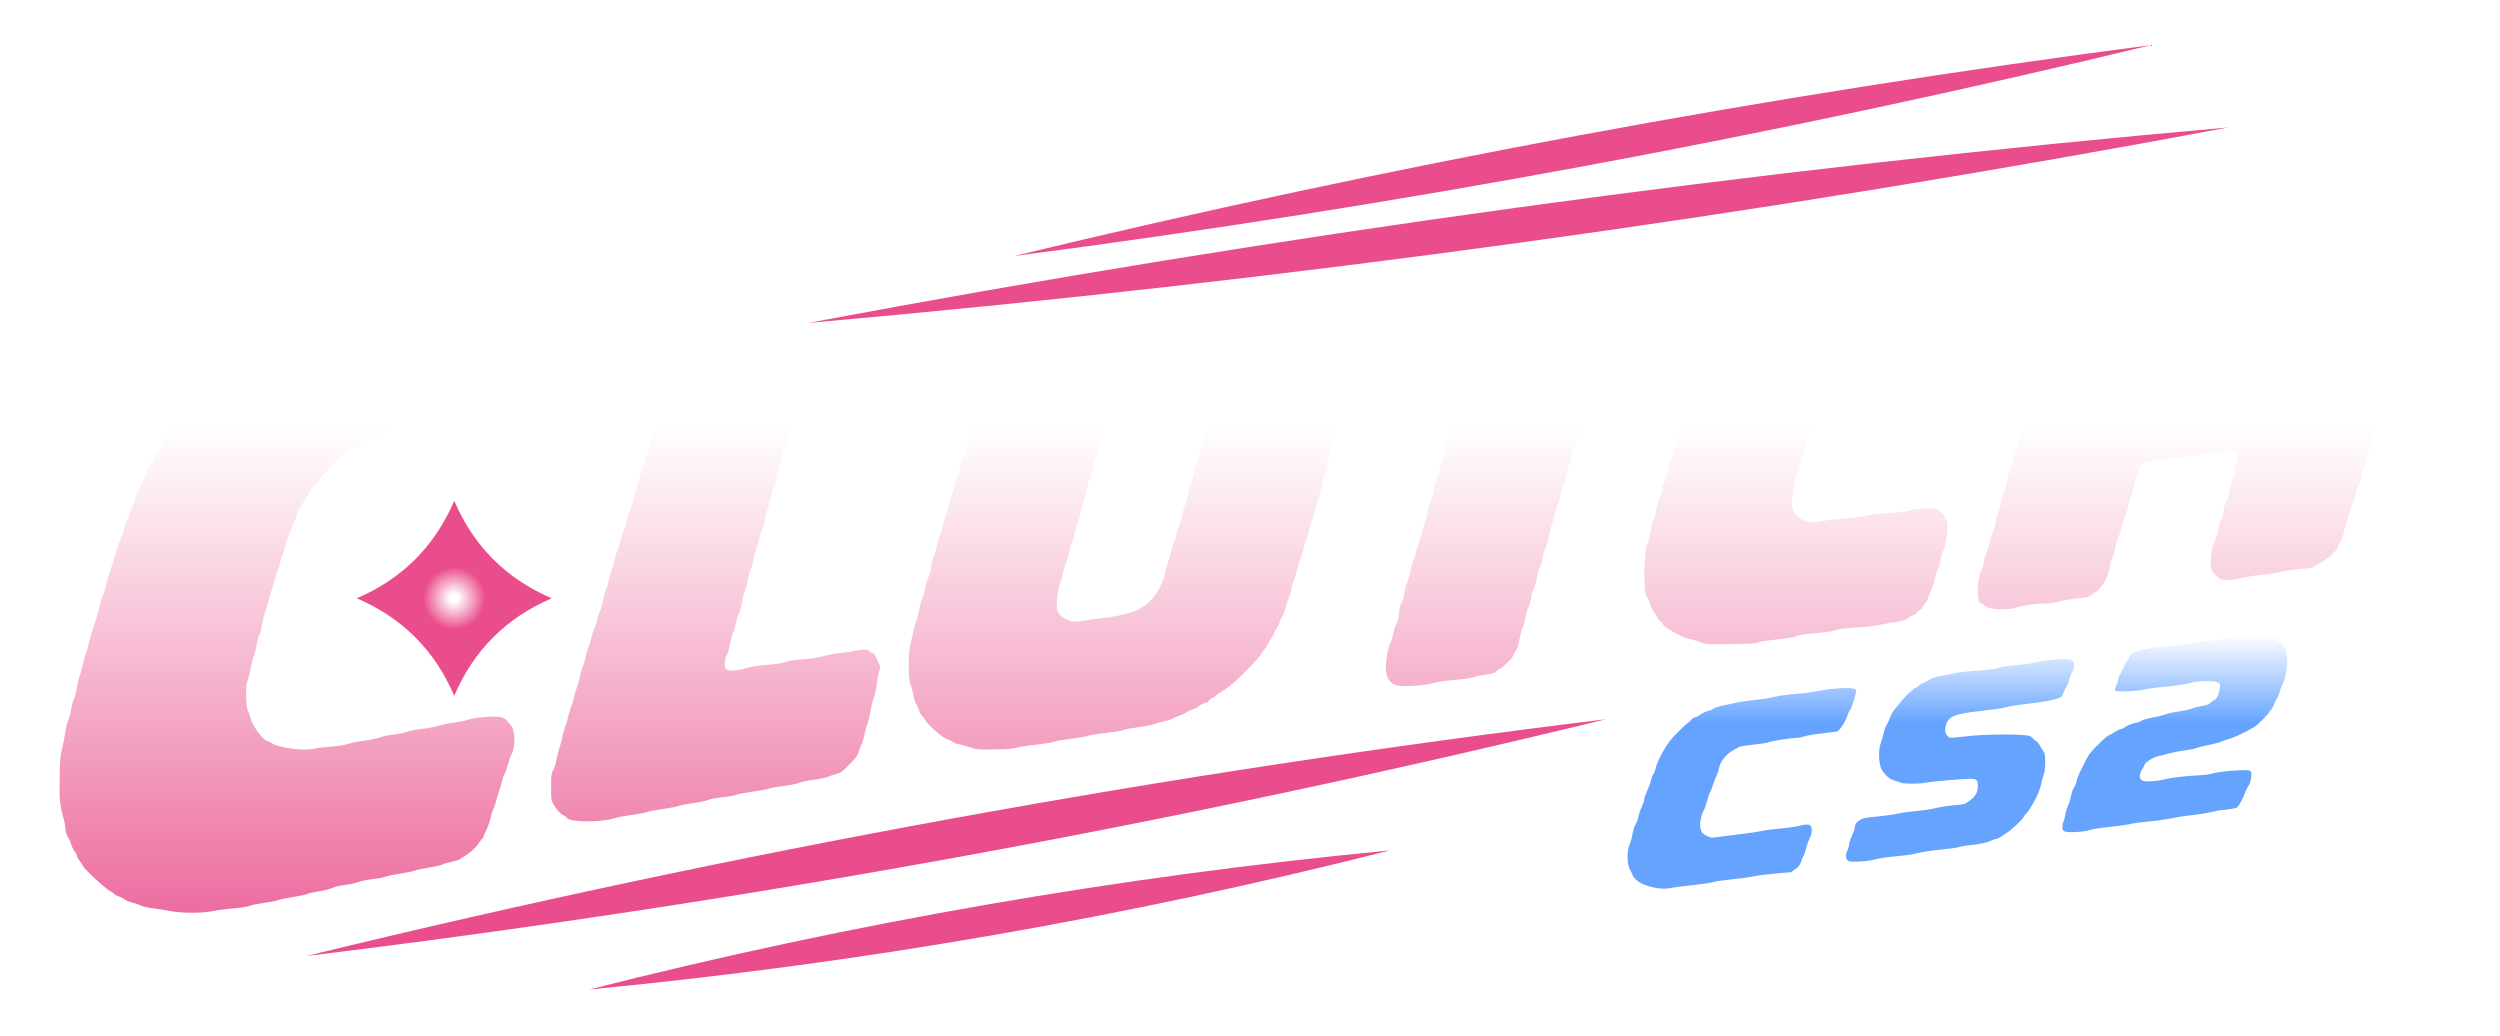
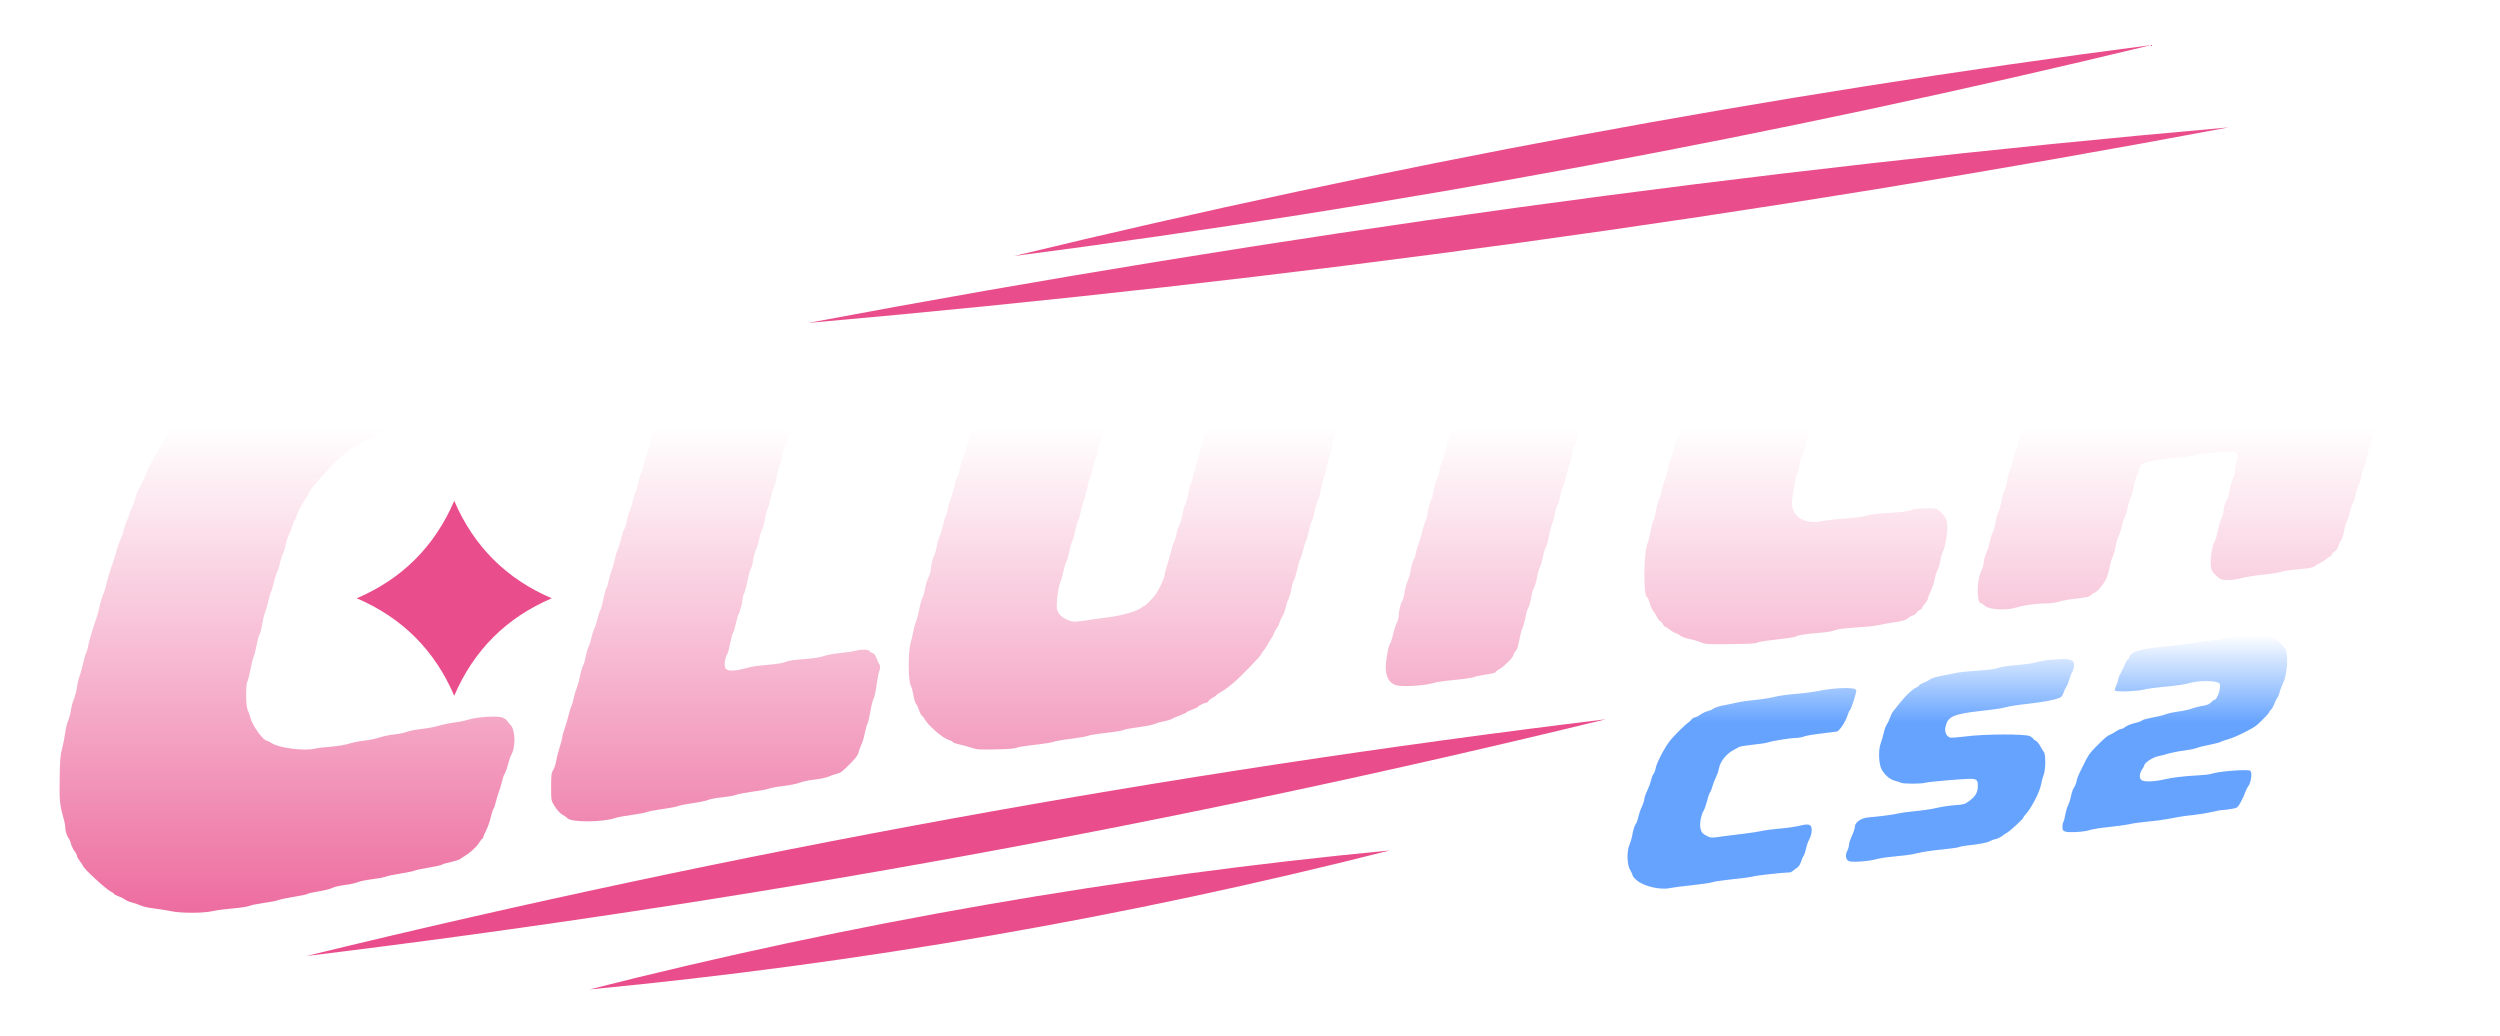
<svg xmlns="http://www.w3.org/2000/svg" viewBox="133 93 2563 1062" width="640" height="265" role="img" aria-labelledby="title">
  <defs>
    <linearGradient id="wm" gradientUnits="userSpaceOnUse" x1="0" y1="11090" x2="0" y2="2430">
      <stop offset="0.3" stop-color="#FFFFFF" />
      <stop offset="1" stop-color="#E94D8B" />
    </linearGradient>
    <linearGradient id="cs" gradientUnits="userSpaceOnUse" x1="0" y1="6360" x2="0" y2="3760">
      <stop offset="0" stop-color="#FFFFFF" />
      <stop offset="0.35" stop-color="#65A3FF" />
    </linearGradient>
-     <radialGradient id="sk">
-       <stop offset="0.04" stop-color="#FFFFFF" />
-       <stop offset="0.32" stop-color="#E94D8B" />
-     </radialGradient>
  </defs>
  <g>
    <path id="streaks" fill="#E94D8B" d="M1172.4 355.7Q1761.7 278.9 2339.3 139.2Q1750.0 216.0 1172.4 355.7ZM961.2 424.3Q1694.8 359.7 2418.5 223.7Q1684.9 288.3 961.2 424.3ZM446.4 1073.8Q1120.2 991.7 1779.6 830.9Q1105.8 913.0 446.4 1073.8ZM736.8 1108.1Q1152.8 1068.3 1557.9 965.5Q1141.9 1005.3 736.8 1108.1Z" />
  </g>
  <g>
    <g transform="translate(0,1380) scale(0.1,-0.1)">
      <path fill="url(#wm)" d="M25956 11079 c-54 -4 -120 -15 -145 -24 -25 -9 -122 -23 -216 -31 -109 -10 -178 -20 -192 -29 -12 -8 -43 -19 -70 -25 -26 -6 -68 -24 -92 -41 -24 -16 -48 -29 -53 -29 -8 0 -50 -42 -120 -119 -14 -16 -32 -47 -38 -68 -7 -21 -19 -45 -26 -53 -7 -9 -21 -58 -30 -110 -8 -52 -22 -102 -29 -110 -15 -18 -35 -84 -35 -120 0 -14 -9 -43 -21 -64 -11 -22 -27 -71 -35 -110 -9 -39 -22 -81 -29 -93 -8 -12 -22 -61 -30 -109 -8 -48 -22 -95 -31 -105 -9 -10 -22 -57 -30 -110 -7 -51 -20 -99 -29 -109 -8 -9 -22 -52 -30 -96 -11 -57 -23 -87 -42 -109 -58 -65 -59 -65 -152 -65 -97 0 -186 -13 -245 -36 -23 -9 -100 -19 -182 -24 -136 -9 -268 -25 -285 -36 -4 -2 -28 -8 -54 -13 -55 -10 -95 13 -95 56 0 34 28 141 44 167 7 11 19 55 26 96 7 41 19 88 28 105 8 16 23 71 33 122 10 50 24 102 32 115 8 13 20 55 27 93 7 39 20 88 30 110 10 22 25 78 34 124 8 46 20 87 26 91 7 4 18 45 26 91 8 46 21 93 28 104 21 32 27 78 13 101 -6 12 -22 40 -34 62 -13 22 -31 43 -42 47 -10 3 -29 14 -41 25 -30 26 -165 29 -212 4 -22 -11 -89 -21 -216 -31 -114 -8 -195 -19 -212 -28 -15 -8 -65 -17 -111 -20 -111 -8 -209 -25 -209 -36 0 -6 -19 -18 -42 -29 -48 -21 -126 -90 -154 -135 -10 -16 -26 -36 -35 -42 -10 -7 -22 -36 -29 -65 -6 -29 -17 -59 -24 -68 -8 -8 -21 -49 -30 -90 -10 -41 -23 -85 -31 -96 -8 -12 -21 -61 -29 -109 -9 -48 -22 -95 -30 -104 -17 -19 -36 -85 -36 -126 0 -16 -7 -41 -15 -55 -28 -50 -37 -76 -47 -143 -5 -37 -18 -82 -28 -100 -10 -18 -23 -57 -29 -88 -5 -31 -19 -74 -30 -95 -11 -21 -24 -72 -30 -112 -6 -40 -18 -83 -26 -95 -7 -12 -21 -60 -30 -107 -10 -47 -24 -92 -32 -101 -8 -10 -21 -55 -29 -100 -7 -46 -22 -100 -33 -119 -10 -19 -24 -66 -29 -103 -6 -38 -20 -88 -32 -112 -11 -23 -25 -68 -30 -100 -5 -32 -18 -76 -29 -99 -11 -22 -25 -69 -31 -104 -6 -35 -20 -80 -30 -100 -10 -20 -23 -70 -29 -110 -6 -40 -18 -84 -26 -96 -9 -13 -23 -63 -31 -112 -9 -49 -22 -96 -29 -104 -8 -9 -21 -55 -29 -103 -9 -48 -23 -98 -31 -111 -9 -13 -22 -57 -31 -97 -8 -41 -21 -83 -28 -94 -14 -23 -36 -103 -36 -135 0 -12 -12 -47 -27 -78 -44 -93 -43 -322 2 -322 7 0 25 -12 41 -27 41 -39 231 -47 328 -14 64 22 208 41 312 41 33 0 90 9 125 19 35 11 117 25 181 31 101 11 121 16 143 36 14 13 30 24 35 24 19 0 84 76 113 130 15 30 35 91 43 135 8 44 22 90 30 102 8 13 21 59 29 104 7 44 21 92 31 106 9 14 23 58 31 97 8 39 23 85 33 101 9 17 23 62 30 100 7 39 20 84 30 100 10 17 23 64 30 105 7 41 21 91 31 110 10 19 21 51 24 71 3 20 13 43 23 51 30 26 182 57 337 69 83 6 179 20 215 30 40 11 130 23 234 29 162 11 170 10 189 -8 18 -19 19 -22 3 -84 -9 -35 -16 -80 -16 -99 0 -19 -9 -52 -20 -74 -11 -22 -27 -77 -35 -124 -8 -46 -21 -91 -28 -100 -15 -17 -37 -96 -37 -133 0 -13 -9 -41 -21 -62 -11 -21 -26 -73 -34 -115 -7 -43 -23 -95 -34 -117 -35 -68 -52 -229 -31 -291 6 -16 31 -46 55 -66 42 -35 47 -37 118 -37 45 0 98 8 138 20 35 11 132 26 214 34 83 8 166 21 185 29 19 8 100 20 180 27 109 9 150 17 165 30 11 9 38 25 60 35 22 10 51 29 64 41 13 13 29 24 35 24 6 0 16 10 21 23 6 12 19 26 31 31 11 5 26 27 33 50 7 23 20 50 30 61 10 11 23 54 30 95 6 41 19 86 28 100 9 13 22 53 30 89 7 35 22 78 32 95 10 17 24 60 31 96 6 36 20 79 29 95 10 17 23 61 30 100 7 38 20 83 30 100 10 16 24 64 30 105 7 40 20 88 30 105 10 16 23 62 30 100 7 39 19 80 27 92 8 13 22 58 30 100 9 43 24 92 33 108 10 17 23 62 30 100 7 39 19 80 26 92 8 12 23 62 34 112 11 49 26 100 34 113 8 13 20 57 27 98 6 41 19 86 27 99 8 13 23 63 33 111 10 48 25 98 33 111 8 13 20 58 26 99 7 41 19 86 28 99 8 13 23 64 33 113 10 49 24 96 31 104 6 8 18 49 26 91 8 43 22 92 32 108 10 17 23 66 30 110 7 44 20 91 29 105 8 13 22 62 29 108 7 46 21 98 30 115 9 18 22 68 30 112 8 44 20 93 28 109 17 33 20 76 6 76 -5 0 -13 10 -16 23 -17 57 -34 81 -85 119 -75 58 -111 63 -304 47z M21800 10531 c-25 -4 -55 -13 -68 -19 -12 -7 -89 -17 -170 -22 -199 -13 -260 -20 -305 -36 -21 -7 -111 -18 -200 -24 -172 -11 -254 -21 -300 -39 -16 -6 -92 -16 -170 -21 -168 -12 -207 -17 -267 -35 -25 -8 -88 -19 -140 -25 -108 -12 -129 -17 -150 -36 -8 -7 -47 -20 -87 -29 -39 -9 -77 -23 -84 -31 -6 -8 -28 -17 -48 -20 -20 -3 -52 -14 -71 -24 -19 -11 -46 -24 -60 -31 -57 -26 -87 -42 -131 -67 -90 -53 -112 -68 -157 -104 -26 -21 -50 -38 -54 -38 -5 0 -8 -7 -8 -15 0 -9 -11 -20 -25 -25 -14 -5 -28 -17 -32 -27 -4 -9 -32 -43 -62 -74 -91 -94 -181 -208 -181 -228 0 -6 -8 -16 -19 -23 -10 -7 -26 -29 -36 -48 -10 -19 -29 -49 -41 -66 -13 -17 -24 -37 -24 -44 0 -8 -9 -23 -19 -34 -10 -12 -27 -43 -36 -71 -9 -27 -22 -57 -29 -65 -8 -8 -19 -33 -26 -55 -6 -22 -23 -62 -36 -90 -13 -27 -28 -69 -34 -92 -6 -23 -15 -45 -21 -49 -15 -9 -29 -50 -40 -113 -4 -30 -15 -61 -23 -70 -9 -9 -23 -46 -31 -81 -9 -36 -27 -93 -41 -127 -13 -34 -24 -74 -24 -90 0 -15 -9 -46 -21 -67 -11 -22 -27 -70 -35 -107 -8 -38 -23 -86 -34 -107 -11 -21 -24 -69 -29 -108 -5 -38 -18 -87 -29 -109 -12 -22 -25 -67 -31 -101 -5 -33 -19 -78 -30 -100 -11 -21 -25 -73 -31 -114 -6 -41 -17 -84 -25 -97 -8 -12 -22 -64 -31 -115 -9 -51 -22 -104 -29 -118 -43 -84 -47 -560 -4 -560 5 0 16 -26 25 -57 9 -32 24 -67 34 -78 10 -11 27 -39 38 -61 12 -23 28 -44 37 -47 8 -4 20 -18 27 -32 6 -14 16 -25 22 -25 6 0 27 -13 47 -29 20 -17 47 -33 61 -36 14 -4 35 -15 47 -26 11 -11 53 -26 93 -34 40 -8 95 -25 122 -36 45 -19 64 -20 306 -17 191 2 261 6 273 16 9 8 89 20 196 31 100 11 188 24 196 31 16 13 96 26 255 39 68 5 128 16 146 25 22 11 82 19 195 27 158 10 212 16 309 37 25 6 83 15 130 22 63 9 91 18 113 36 16 13 39 27 52 30 13 3 31 16 39 29 9 13 25 26 36 30 11 3 20 12 20 18 0 7 14 27 30 45 17 18 30 41 30 51 0 10 13 45 29 77 16 32 34 88 41 124 6 36 20 79 30 95 10 17 23 62 29 100 7 39 19 80 27 92 18 29 44 171 43 243 -1 74 -16 109 -68 156 -44 39 -44 39 -155 38 -81 0 -122 -5 -151 -18 -27 -11 -88 -20 -195 -26 -174 -11 -214 -16 -285 -36 -27 -7 -117 -18 -200 -24 -82 -5 -187 -18 -233 -27 -173 -36 -306 43 -306 182 0 71 34 269 53 305 10 19 21 61 25 92 4 32 18 77 30 100 12 24 28 77 35 118 6 41 18 85 26 97 8 12 22 54 31 95 9 40 24 89 34 108 9 19 22 62 29 95 7 33 21 78 31 100 10 22 21 57 25 77 3 21 17 51 30 67 14 16 25 34 25 40 0 27 191 201 220 201 8 0 23 9 35 20 13 12 51 26 96 35 41 7 88 21 104 29 19 10 95 21 201 30 94 7 180 19 192 25 26 14 128 29 275 40 65 5 124 14 132 21 8 6 85 19 172 27 136 13 163 18 194 39 19 13 40 24 46 24 12 0 72 46 140 107 24 21 52 57 63 80 11 23 24 43 30 45 6 2 17 32 26 68 8 36 22 76 31 89 8 13 21 53 29 89 7 36 21 76 30 90 9 14 22 54 30 89 7 36 22 79 34 97 16 27 20 50 20 118 0 84 0 84 -42 128 -41 45 -41 45 -167 47 -69 0 -146 -2 -171 -6z M8459 10350 c-26 -4 -56 -13 -67 -19 -12 -6 -90 -16 -174 -21 -166 -11 -247 -22 -291 -39 -15 -6 -87 -15 -160 -21 -73 -5 -157 -17 -187 -26 -55 -16 -109 -23 -320 -44 -63 -6 -140 -17 -170 -25 -30 -7 -116 -18 -190 -24 -74 -6 -160 -17 -190 -26 -30 -9 -91 -20 -135 -25 -226 -28 -261 -33 -296 -45 -20 -8 -75 -16 -121 -20 -119 -9 -216 -23 -268 -40 -25 -8 -97 -19 -162 -25 -64 -5 -145 -19 -180 -30 -34 -10 -111 -24 -169 -30 -108 -11 -162 -22 -182 -38 -7 -6 -49 -15 -95 -21 -46 -6 -104 -20 -128 -30 -24 -11 -70 -25 -101 -31 -31 -5 -73 -18 -93 -29 -19 -10 -62 -26 -95 -35 -33 -10 -67 -24 -76 -32 -8 -7 -31 -17 -50 -20 -19 -4 -59 -19 -89 -35 -30 -15 -99 -49 -153 -76 -54 -26 -124 -62 -155 -80 -31 -17 -76 -41 -99 -53 -24 -12 -43 -26 -43 -31 0 -5 -20 -18 -44 -30 -24 -11 -52 -29 -62 -40 -9 -10 -22 -19 -28 -19 -6 0 -22 -11 -36 -25 -14 -14 -52 -47 -85 -73 -33 -26 -69 -56 -81 -67 -11 -11 -51 -47 -88 -80 -106 -94 -337 -328 -376 -380 -19 -26 -47 -62 -61 -79 -15 -17 -29 -41 -33 -53 -4 -13 -11 -23 -16 -23 -11 0 -106 -150 -152 -240 -13 -25 -28 -49 -35 -55 -7 -5 -20 -28 -29 -50 -9 -22 -24 -51 -34 -65 -9 -14 -20 -36 -24 -50 -7 -25 -43 -104 -98 -211 -15 -31 -28 -67 -28 -80 0 -13 -14 -51 -30 -84 -16 -33 -30 -66 -30 -74 0 -8 -11 -38 -25 -67 -14 -29 -30 -77 -36 -106 -6 -29 -21 -71 -32 -93 -11 -22 -26 -62 -33 -90 -7 -27 -22 -77 -33 -110 -48 -142 -64 -194 -81 -265 -9 -41 -25 -89 -34 -106 -8 -17 -22 -62 -30 -100 -7 -38 -23 -96 -34 -129 -43 -125 -81 -252 -87 -295 -4 -25 -14 -58 -22 -73 -8 -16 -21 -61 -29 -100 -8 -40 -24 -96 -34 -125 -11 -29 -25 -85 -30 -125 -6 -39 -20 -94 -32 -121 -11 -27 -24 -77 -29 -111 -4 -33 -18 -82 -29 -107 -11 -26 -25 -84 -31 -130 -6 -46 -20 -117 -31 -158 -18 -63 -22 -112 -25 -300 -4 -231 0 -275 41 -420 9 -30 16 -68 16 -86 0 -36 17 -93 35 -114 7 -8 19 -35 25 -60 7 -24 23 -57 36 -73 13 -16 24 -37 24 -46 0 -10 14 -35 30 -56 17 -21 30 -41 30 -45 0 -23 237 -243 287 -266 18 -9 33 -20 33 -24 0 -5 21 -16 48 -26 26 -9 56 -25 67 -34 11 -9 43 -23 70 -29 28 -7 68 -21 90 -31 22 -11 83 -24 135 -30 52 -6 129 -18 170 -27 102 -23 338 -23 435 0 39 9 130 21 204 27 74 6 150 18 170 26 20 9 86 22 146 30 61 8 129 21 152 30 22 8 96 23 162 34 67 10 127 23 134 28 7 6 59 18 116 27 57 9 120 25 140 35 20 11 77 24 126 30 50 6 110 19 135 29 25 11 92 24 150 31 58 7 120 19 139 26 19 8 89 23 157 33 67 11 131 24 142 30 11 6 75 19 142 30 67 11 127 24 134 30 7 6 48 18 92 27 43 10 87 24 96 31 9 8 30 22 47 31 49 28 119 91 143 130 12 20 28 41 35 45 7 4 13 13 13 20 0 7 13 38 29 69 16 32 37 89 45 128 9 40 23 81 30 93 8 12 19 47 26 77 7 30 21 75 30 100 10 25 24 70 30 100 7 30 20 69 30 85 10 17 25 61 35 99 9 38 23 79 30 90 48 77 44 260 -7 309 -10 10 -25 29 -34 42 -10 15 -33 29 -58 36 -58 16 -247 3 -332 -22 -38 -12 -105 -26 -149 -31 -44 -5 -116 -20 -160 -33 -44 -13 -126 -28 -182 -34 -56 -6 -123 -19 -150 -30 -27 -10 -84 -22 -128 -26 -44 -4 -112 -18 -150 -31 -39 -13 -111 -28 -161 -33 -49 -5 -117 -19 -151 -30 -36 -12 -112 -25 -185 -31 -67 -5 -141 -14 -163 -20 -110 -27 -371 5 -447 56 -21 13 -42 24 -47 24 -38 0 -150 154 -171 235 -7 28 -20 64 -28 80 -20 39 -22 259 -3 293 7 13 21 69 32 125 10 56 26 118 34 137 8 19 21 72 30 118 8 45 21 92 29 105 8 12 20 58 26 102 7 44 21 100 31 125 10 25 26 78 34 119 9 41 20 80 25 86 5 6 19 51 30 100 12 48 27 97 35 109 7 12 19 48 26 81 7 33 20 76 29 95 10 19 25 68 34 108 9 41 23 83 31 95 7 12 21 48 30 79 9 32 20 60 25 63 5 3 18 34 30 69 12 36 27 69 34 75 7 6 21 29 31 51 10 22 21 40 25 40 4 0 15 19 26 43 10 23 26 51 36 62 10 11 45 52 77 90 80 96 186 202 250 250 30 22 61 48 70 58 8 9 21 17 27 17 6 0 29 13 50 28 21 15 55 34 74 42 19 7 42 19 50 26 8 7 39 22 68 33 29 12 63 27 75 35 12 7 47 22 77 31 30 10 60 21 66 26 6 5 46 16 90 24 43 8 99 22 124 30 25 8 111 24 191 34 80 11 157 24 170 30 14 5 89 16 167 25 78 9 159 23 182 31 22 8 97 21 167 30 71 10 146 23 168 31 22 7 96 21 165 29 69 9 143 22 165 30 22 8 85 22 140 31 55 9 107 23 115 30 9 7 33 21 55 31 38 17 56 31 124 93 140 126 196 179 359 343 343 345 510 511 651 647 77 74 140 139 141 143 0 5 26 34 58 65 112 111 109 105 70 146 -35 36 -35 36 -119 35 -46 -1 -105 -5 -130 -9z M18394 10111 c-28 -5 -66 -13 -85 -19 -19 -6 -106 -16 -194 -21 -88 -6 -185 -17 -215 -26 -66 -19 -145 -30 -308 -45 -67 -6 -139 -18 -159 -26 -23 -10 -93 -19 -190 -24 -201 -12 -271 -20 -309 -35 -18 -7 -72 -16 -120 -19 -179 -13 -300 -28 -344 -42 -25 -7 -110 -18 -190 -24 -186 -13 -227 -18 -270 -35 -19 -8 -61 -19 -92 -25 -34 -7 -63 -19 -70 -29 -7 -10 -30 -26 -51 -36 -21 -10 -42 -25 -47 -35 -5 -9 -25 -36 -45 -59 -19 -24 -35 -51 -35 -60 0 -9 -11 -32 -24 -50 -14 -18 -29 -55 -35 -81 -6 -27 -19 -66 -30 -87 -11 -21 -25 -67 -31 -102 -6 -35 -18 -73 -25 -85 -8 -12 -21 -63 -30 -115 -9 -51 -24 -105 -33 -119 -11 -17 -17 -47 -17 -87 0 -58 2 -65 39 -106 22 -24 47 -47 55 -51 29 -12 145 -8 173 6 35 19 135 34 278 42 65 4 140 15 174 25 71 23 71 23 90 3 22 -21 20 -85 -4 -142 -10 -26 -26 -82 -35 -125 -8 -43 -22 -89 -30 -101 -9 -13 -22 -59 -31 -102 -8 -43 -23 -97 -34 -119 -11 -22 -24 -69 -29 -105 -5 -36 -19 -84 -31 -107 -12 -23 -26 -72 -31 -109 -5 -38 -15 -77 -23 -89 -14 -23 -32 -88 -42 -155 -3 -25 -13 -57 -20 -72 -8 -15 -21 -58 -30 -95 -8 -37 -26 -95 -39 -128 -12 -33 -26 -80 -30 -105 -4 -25 -11 -50 -17 -57 -12 -15 -27 -66 -38 -132 -5 -29 -18 -72 -29 -95 -11 -22 -25 -75 -31 -115 -6 -41 -17 -82 -24 -90 -16 -18 -36 -106 -36 -154 0 -18 -9 -50 -21 -71 -11 -22 -27 -71 -35 -110 -9 -39 -21 -80 -28 -91 -16 -26 -25 -60 -41 -165 -25 -167 18 -260 127 -275 78 -11 285 5 348 26 33 11 122 24 220 33 91 8 181 21 200 29 19 8 77 20 128 27 61 9 96 18 99 27 3 8 22 22 42 32 43 22 141 123 141 145 0 9 9 25 21 37 14 14 25 47 35 107 9 48 24 105 34 127 10 22 24 72 31 110 6 39 19 84 29 100 9 17 23 64 30 105 7 41 20 89 30 105 10 17 23 62 29 100 7 39 20 86 30 105 10 19 24 67 31 105 7 39 20 84 30 100 9 17 23 64 30 105 7 41 20 95 30 120 10 25 24 74 30 110 6 36 20 79 29 95 10 17 23 62 30 100 7 39 19 81 28 94 8 13 23 63 33 111 10 48 25 98 33 111 8 13 20 58 27 99 6 41 18 85 26 97 8 13 21 62 30 110 8 48 23 101 33 117 10 17 24 63 30 101 7 39 21 88 31 110 10 22 24 65 30 95 7 30 14 63 17 73 7 27 80 56 138 57 28 0 67 5 88 10 20 6 54 14 75 20 20 5 102 15 182 21 90 7 151 17 160 25 9 7 37 23 63 34 26 12 47 27 47 35 0 8 11 22 25 31 14 9 35 36 46 60 11 24 24 44 29 44 5 0 19 32 31 70 11 39 25 70 29 70 4 0 16 33 25 73 10 39 25 86 35 102 10 17 23 64 30 105 6 41 21 93 31 114 15 30 20 61 21 130 1 91 1 91 -33 129 -20 20 -41 37 -47 37 -6 0 -20 9 -31 21 -23 24 -111 33 -197 20z M15010 9663 c-47 -6 -142 -17 -212 -23 -70 -6 -144 -18 -164 -26 -22 -9 -94 -19 -183 -24 -162 -11 -199 -16 -221 -35 -8 -7 -36 -19 -62 -28 -51 -17 -178 -133 -178 -164 0 -9 -11 -33 -24 -52 -13 -20 -29 -61 -36 -91 -7 -30 -19 -65 -27 -77 -8 -12 -21 -59 -29 -104 -8 -45 -20 -90 -28 -98 -16 -18 -36 -84 -36 -119 0 -13 -11 -47 -25 -76 -14 -29 -30 -80 -36 -112 -6 -32 -18 -71 -26 -87 -8 -16 -21 -60 -29 -99 -8 -39 -23 -87 -34 -108 -11 -21 -24 -68 -30 -105 -6 -37 -17 -79 -25 -94 -7 -15 -21 -63 -30 -106 -9 -44 -24 -98 -35 -120 -10 -22 -23 -73 -29 -113 -6 -40 -18 -84 -27 -97 -8 -13 -22 -59 -29 -103 -8 -44 -23 -97 -35 -119 -11 -21 -25 -65 -31 -98 -6 -32 -17 -68 -25 -80 -8 -12 -23 -60 -33 -106 -11 -46 -29 -109 -40 -139 -11 -30 -20 -68 -21 -83 0 -35 -64 -170 -102 -217 -42 -51 -102 -110 -112 -110 -5 0 -23 -11 -40 -24 -38 -28 -200 -74 -311 -87 -44 -5 -127 -17 -185 -25 -185 -28 -186 -28 -245 -4 -64 26 -101 65 -111 117 -9 46 13 216 33 263 8 19 24 73 34 119 10 46 24 89 30 97 6 7 19 54 30 105 10 50 24 98 30 106 7 7 20 54 30 105 11 50 24 97 30 104 6 7 19 54 30 105 10 50 24 98 30 105 6 7 19 57 30 110 10 53 23 102 29 109 6 8 20 54 30 103 10 49 25 100 33 113 8 13 20 56 27 94 6 39 18 80 25 92 8 11 23 65 35 119 11 53 25 103 31 110 6 8 19 60 29 117 9 57 24 114 32 128 9 13 21 60 28 104 6 44 21 95 33 114 16 27 21 52 21 115 1 81 1 82 -39 129 -61 71 -130 91 -250 72 -50 -7 -154 -19 -233 -25 -80 -6 -158 -18 -179 -27 -22 -9 -94 -19 -178 -24 -118 -8 -147 -13 -187 -34 -26 -14 -56 -25 -65 -25 -10 0 -38 -16 -61 -35 -24 -19 -51 -37 -61 -40 -9 -3 -25 -18 -34 -35 -10 -16 -23 -30 -28 -30 -6 0 -21 -24 -35 -52 -14 -29 -31 -64 -39 -78 -8 -14 -18 -54 -24 -89 -6 -35 -18 -72 -26 -81 -9 -10 -23 -58 -32 -107 -8 -48 -19 -93 -24 -99 -13 -16 -39 -104 -39 -134 0 -14 -9 -42 -20 -63 -11 -21 -27 -69 -35 -106 -8 -38 -23 -86 -34 -108 -11 -21 -25 -67 -30 -102 -6 -35 -17 -74 -26 -88 -9 -13 -23 -57 -31 -96 -8 -40 -26 -99 -38 -132 -13 -33 -27 -82 -31 -109 -4 -27 -13 -59 -21 -71 -8 -12 -21 -56 -30 -96 -8 -41 -24 -92 -34 -114 -10 -22 -24 -69 -29 -104 -6 -35 -17 -73 -24 -85 -16 -23 -37 -112 -37 -152 0 -14 -11 -49 -24 -77 -14 -29 -30 -83 -36 -120 -6 -38 -18 -79 -26 -92 -8 -13 -22 -61 -30 -107 -8 -46 -23 -103 -33 -128 -11 -25 -24 -74 -31 -110 -6 -36 -19 -90 -28 -120 -24 -81 -24 -382 0 -426 10 -17 22 -62 28 -100 6 -38 19 -81 29 -95 11 -14 25 -45 32 -68 7 -23 20 -48 29 -54 9 -7 24 -26 33 -43 27 -53 175 -182 229 -200 25 -8 51 -21 57 -28 6 -8 29 -16 51 -20 21 -3 75 -18 120 -32 77 -25 88 -26 268 -22 123 2 195 8 209 16 12 7 98 21 191 31 93 10 179 24 191 30 12 7 92 21 177 31 85 11 164 25 176 31 11 6 95 20 186 30 90 10 170 23 177 29 7 6 75 19 152 29 76 10 152 25 168 33 17 8 59 21 95 27 36 7 76 19 88 28 13 8 49 23 80 34 31 11 59 24 62 29 4 6 30 19 59 29 29 10 56 23 60 28 9 14 67 43 86 43 9 0 18 7 22 15 3 9 23 25 44 36 22 11 39 23 39 27 0 4 17 16 38 27 20 11 53 32 72 47 19 15 48 38 63 51 62 48 287 281 287 296 0 4 12 22 28 41 15 19 34 49 42 65 8 17 21 39 30 50 9 11 23 36 30 55 7 19 20 43 28 53 9 9 24 40 33 69 10 28 25 58 32 67 7 9 19 41 26 70 6 30 20 73 31 95 10 23 24 70 30 106 6 36 18 75 26 87 7 12 23 64 34 114 12 51 25 99 31 105 6 7 19 49 29 93 11 45 26 91 34 104 7 12 19 54 26 92 7 39 19 80 26 93 8 12 23 62 33 111 10 48 26 99 34 112 8 13 20 58 27 99 7 41 20 95 30 120 10 25 24 77 30 115 7 39 20 88 30 110 10 22 23 76 30 120 6 44 20 98 30 120 11 22 26 75 34 118 9 42 22 87 29 100 8 12 20 51 27 87 7 36 21 83 30 105 10 22 24 74 31 115 6 41 18 85 26 98 8 13 21 64 29 115 8 51 24 110 36 132 18 34 22 57 22 155 1 116 1 116 -37 155 -56 57 -123 74 -237 58z M9081 8919 c-35 -5 -79 -16 -99 -25 -22 -9 -97 -19 -187 -24 -159 -11 -243 -22 -287 -39 -14 -5 -55 -13 -90 -17 -68 -7 -128 -27 -128 -43 0 -5 -13 -14 -29 -19 -38 -13 -114 -84 -143 -131 -11 -20 -29 -45 -39 -56 -9 -11 -23 -40 -29 -65 -7 -25 -18 -52 -25 -60 -13 -16 -35 -96 -35 -130 0 -12 -11 -45 -24 -73 -14 -29 -30 -80 -36 -115 -6 -35 -20 -80 -30 -100 -10 -20 -24 -66 -30 -102 -6 -35 -18 -77 -26 -92 -8 -15 -21 -56 -29 -91 -8 -35 -23 -84 -34 -108 -11 -24 -25 -73 -31 -109 -6 -36 -18 -72 -26 -81 -8 -9 -21 -49 -30 -90 -8 -41 -24 -92 -34 -115 -11 -22 -25 -67 -31 -100 -6 -32 -21 -86 -34 -119 -12 -33 -26 -80 -30 -105 -4 -25 -13 -55 -21 -67 -7 -12 -21 -61 -30 -110 -10 -48 -25 -104 -34 -123 -10 -19 -23 -60 -30 -90 -6 -30 -20 -73 -31 -95 -10 -22 -23 -65 -30 -95 -6 -30 -19 -74 -30 -96 -11 -23 -24 -70 -31 -105 -6 -35 -15 -69 -19 -75 -11 -14 -35 -94 -44 -149 -3 -22 -17 -67 -30 -100 -12 -33 -26 -80 -30 -105 -4 -25 -14 -57 -21 -72 -8 -15 -21 -58 -30 -95 -8 -37 -26 -99 -40 -136 -13 -38 -24 -77 -24 -87 0 -10 -13 -61 -29 -112 -16 -51 -32 -115 -36 -141 -3 -27 -16 -65 -28 -85 -20 -33 -22 -51 -22 -177 0 -140 0 -140 40 -202 23 -36 54 -69 74 -80 19 -10 43 -26 52 -37 41 -44 358 -43 489 1 25 9 104 23 176 33 72 10 140 23 152 29 11 6 84 20 162 31 79 11 148 24 155 30 6 5 72 18 146 29 74 10 148 26 164 34 17 8 82 21 145 27 63 7 129 19 145 26 17 8 94 22 171 33 78 10 151 24 162 30 12 6 79 19 149 27 70 9 146 24 168 34 22 10 87 24 145 31 58 6 123 20 145 29 22 10 60 23 85 30 51 14 51 13 148 110 54 55 75 83 82 114 6 23 19 59 30 81 11 22 26 76 35 119 8 44 20 85 26 92 5 6 18 62 29 122 10 61 25 121 33 134 8 13 22 76 31 141 9 65 21 127 26 137 12 23 13 63 2 76 -5 5 -17 31 -27 57 -13 37 -24 51 -46 59 -16 5 -29 14 -29 18 0 17 -76 20 -132 6 -32 -9 -107 -20 -169 -26 -61 -6 -137 -20 -168 -31 -35 -13 -102 -23 -179 -29 -140 -11 -183 -17 -230 -37 -18 -7 -93 -18 -167 -24 -73 -5 -158 -17 -187 -25 -135 -39 -216 -44 -242 -15 -19 21 -9 118 15 147 6 7 19 57 30 110 10 53 23 102 30 110 6 7 19 52 30 100 10 48 24 93 30 100 12 15 38 117 39 154 0 14 7 38 16 55 8 16 23 73 34 126 10 54 25 108 33 121 8 13 20 56 26 96 6 41 20 90 30 110 10 21 24 66 30 101 7 35 21 80 31 100 10 20 24 70 30 111 7 41 19 88 27 104 9 17 24 69 34 118 10 48 25 98 33 110 8 13 19 57 26 98 7 41 20 93 30 115 11 22 24 72 30 110 6 39 18 81 27 94 8 13 23 64 33 113 10 49 24 96 30 103 6 8 19 52 29 99 10 47 24 92 30 100 8 9 10 25 6 38 -12 41 -50 118 -57 118 -4 0 -19 12 -33 28 -25 26 -28 27 -148 29 -67 1 -151 -3 -186 -8z" />
    </g>
  </g>
  <g>
    <g transform="translate(0,1380) scale(0.1,-0.1)">
      <path fill="url(#cs)" d="M24350 6349 c-58 -4 -134 -15 -170 -24 -36 -9 -112 -20 -170 -26 -58 -5 -161 -19 -230 -31 -69 -11 -188 -26 -265 -33 -234 -22 -325 -49 -345 -100 -5 -13 -13 -26 -19 -29 -6 -4 -17 -21 -24 -39 -20 -45 -35 -77 -57 -117 -10 -19 -19 -44 -20 -55 0 -11 -9 -39 -20 -62 -14 -32 -16 -45 -7 -50 20 -13 238 -4 292 12 28 8 105 19 170 25 151 14 251 28 290 40 102 32 296 30 317 -3 20 -32 -23 -167 -53 -167 -5 0 -21 -11 -33 -25 -18 -19 -41 -28 -85 -36 -34 -5 -85 -18 -114 -29 -29 -10 -88 -24 -133 -29 -45 -6 -101 -17 -125 -26 -24 -9 -66 -21 -94 -26 -107 -20 -151 -32 -165 -44 -8 -7 -40 -18 -71 -24 -31 -7 -71 -23 -90 -36 -18 -14 -40 -25 -50 -25 -9 0 -33 -12 -54 -26 -21 -14 -49 -30 -61 -34 -25 -10 -48 -29 -139 -120 -64 -64 -84 -92 -125 -180 -12 -25 -32 -65 -45 -90 -12 -25 -26 -62 -30 -84 -3 -21 -15 -50 -26 -65 -10 -14 -24 -52 -30 -85 -6 -32 -19 -75 -30 -96 -11 -20 -24 -66 -30 -101 -6 -35 -15 -68 -20 -73 -5 -6 -9 -27 -9 -48 0 -33 4 -40 28 -49 35 -14 199 -4 255 16 23 8 110 22 192 30 83 9 179 22 215 30 36 9 119 20 184 26 65 5 153 17 195 25 131 25 173 32 286 44 61 7 143 21 184 31 41 11 88 19 105 19 16 0 57 5 90 11 59 10 62 12 91 62 16 29 38 74 47 101 10 27 24 56 31 65 34 40 48 155 21 165 -40 15 -335 -9 -397 -33 -15 -6 -78 -13 -140 -16 -135 -7 -263 -22 -337 -40 -101 -24 -208 -29 -236 -10 -29 19 -26 70 7 117 10 15 19 31 19 36 0 25 84 81 138 93 31 6 84 20 117 30 33 9 103 23 155 29 52 7 111 19 130 27 19 8 79 23 134 33 54 11 103 24 110 29 6 5 38 16 71 25 71 18 265 114 303 150 60 55 122 120 122 127 0 5 8 16 18 26 10 10 27 38 36 63 10 25 23 52 30 60 7 8 18 35 25 60 6 25 23 68 36 95 16 33 28 82 35 144 9 84 8 119 -5 187 -6 26 -98 119 -143 143 -29 15 -163 20 -282 10z M22342 6099 c-46 -4 -104 -15 -130 -23 -26 -9 -101 -20 -167 -26 -129 -10 -203 -22 -248 -39 -16 -6 -101 -16 -190 -21 -89 -6 -191 -17 -227 -25 -36 -8 -102 -22 -148 -30 -46 -8 -93 -22 -107 -33 -13 -10 -44 -27 -69 -36 -25 -10 -46 -22 -46 -27 0 -6 -13 -15 -29 -22 -49 -21 -131 -105 -237 -244 -12 -16 -27 -46 -34 -68 -7 -22 -21 -52 -31 -66 -11 -15 -25 -55 -33 -90 -8 -35 -21 -82 -30 -104 -27 -70 -21 -217 10 -270 34 -60 85 -102 136 -115 24 -6 51 -15 60 -20 22 -13 202 -13 248 -1 39 11 386 41 467 41 64 0 78 -15 75 -83 -3 -61 -25 -98 -90 -146 -43 -32 -53 -35 -148 -42 -56 -4 -140 -17 -186 -28 -45 -11 -137 -25 -203 -31 -66 -6 -149 -17 -185 -25 -63 -14 -178 -29 -310 -41 -77 -6 -140 -51 -140 -99 0 -14 -13 -55 -30 -90 -16 -35 -30 -77 -30 -92 0 -16 -8 -44 -18 -63 -22 -43 -16 -87 15 -104 28 -15 203 -3 277 18 28 8 96 20 152 25 56 6 128 13 160 17 32 3 91 14 129 24 39 10 143 26 233 34 89 9 170 20 180 25 9 5 44 12 77 16 135 14 212 29 245 47 19 10 41 18 48 18 15 0 74 29 82 40 3 4 19 14 35 23 34 17 175 147 175 161 0 5 9 18 21 30 55 56 145 227 159 304 6 34 18 78 26 98 23 54 24 216 3 240 -9 11 -26 38 -38 62 -12 23 -33 48 -46 54 -14 6 -25 15 -25 19 0 5 -15 16 -32 26 -46 25 -477 23 -667 -3 -70 -9 -138 -14 -152 -11 -38 10 -59 54 -50 104 16 83 51 114 156 138 67 15 112 21 330 46 55 6 119 18 142 25 22 8 119 23 215 33 162 19 267 38 329 62 18 7 30 23 40 51 7 22 20 50 29 62 9 11 22 44 29 71 7 28 21 64 32 81 10 17 19 49 19 71 0 62 -52 72 -258 52z M20190 5809 c-63 -4 -160 -16 -215 -28 -55 -11 -161 -25 -235 -30 -74 -6 -170 -19 -212 -30 -42 -11 -130 -25 -195 -31 -65 -6 -147 -17 -183 -26 -36 -8 -101 -22 -145 -30 -44 -8 -92 -24 -107 -35 -15 -11 -42 -22 -60 -26 -18 -3 -51 -19 -72 -34 -22 -16 -48 -29 -57 -29 -10 0 -26 -10 -36 -23 -10 -13 -26 -28 -36 -33 -19 -11 -138 -128 -174 -172 -60 -72 -146 -235 -157 -297 -4 -22 -14 -47 -21 -55 -8 -8 -19 -38 -26 -65 -6 -28 -24 -77 -40 -110 -16 -33 -29 -71 -29 -84 0 -13 -11 -48 -25 -77 -14 -29 -30 -77 -36 -106 -6 -29 -17 -60 -24 -68 -15 -18 -31 -69 -40 -129 -4 -24 -16 -62 -26 -85 -30 -66 -27 -208 6 -261 13 -22 25 -47 25 -55 0 -9 20 -33 45 -53 73 -61 242 -100 339 -78 28 6 133 20 232 30 100 11 191 24 203 30 11 6 105 20 209 31 104 10 201 24 216 30 21 8 316 40 370 40 7 0 23 8 34 18 12 9 32 24 45 34 13 9 29 36 36 60 7 23 19 50 25 58 7 8 18 40 25 71 6 30 20 71 30 90 25 46 34 93 26 129 -8 36 -43 40 -134 15 -30 -7 -113 -19 -185 -25 -72 -6 -161 -18 -196 -26 -36 -8 -108 -19 -160 -25 -52 -6 -153 -18 -225 -28 -130 -19 -130 -19 -177 5 -39 20 -49 31 -59 65 -15 48 1 144 31 194 10 17 25 62 35 100 9 39 23 77 29 85 7 8 19 38 26 65 8 28 24 69 36 92 12 24 25 62 29 85 12 72 72 149 145 190 23 12 52 28 64 35 11 6 75 16 141 23 66 6 138 17 160 25 42 15 233 45 294 45 20 1 54 7 76 16 22 8 101 21 175 29 74 9 144 18 156 20 26 6 87 97 109 165 9 27 20 52 25 55 12 7 72 194 65 204 -12 20 -66 26 -175 20z" />
    </g>
  </g>
-   <g>
-     <path id="spark" fill="url(#sk)" d="M598.1 606.8 Q628.1 676.8 698.1 706.8 Q628.1 736.8 598.1 806.8 Q568.1 736.8 498.1 706.8 Q568.1 676.8 598.1 606.8Z" />
-   </g>
+   <path id="spark" fill="#E94D8B" d="M598.1 606.8 Q628.1 676.8 698.1 706.8 Q628.1 736.8 598.1 806.8 Q568.1 736.8 498.1 706.8 Q568.1 676.8 598.1 606.8Z" />
</svg>
